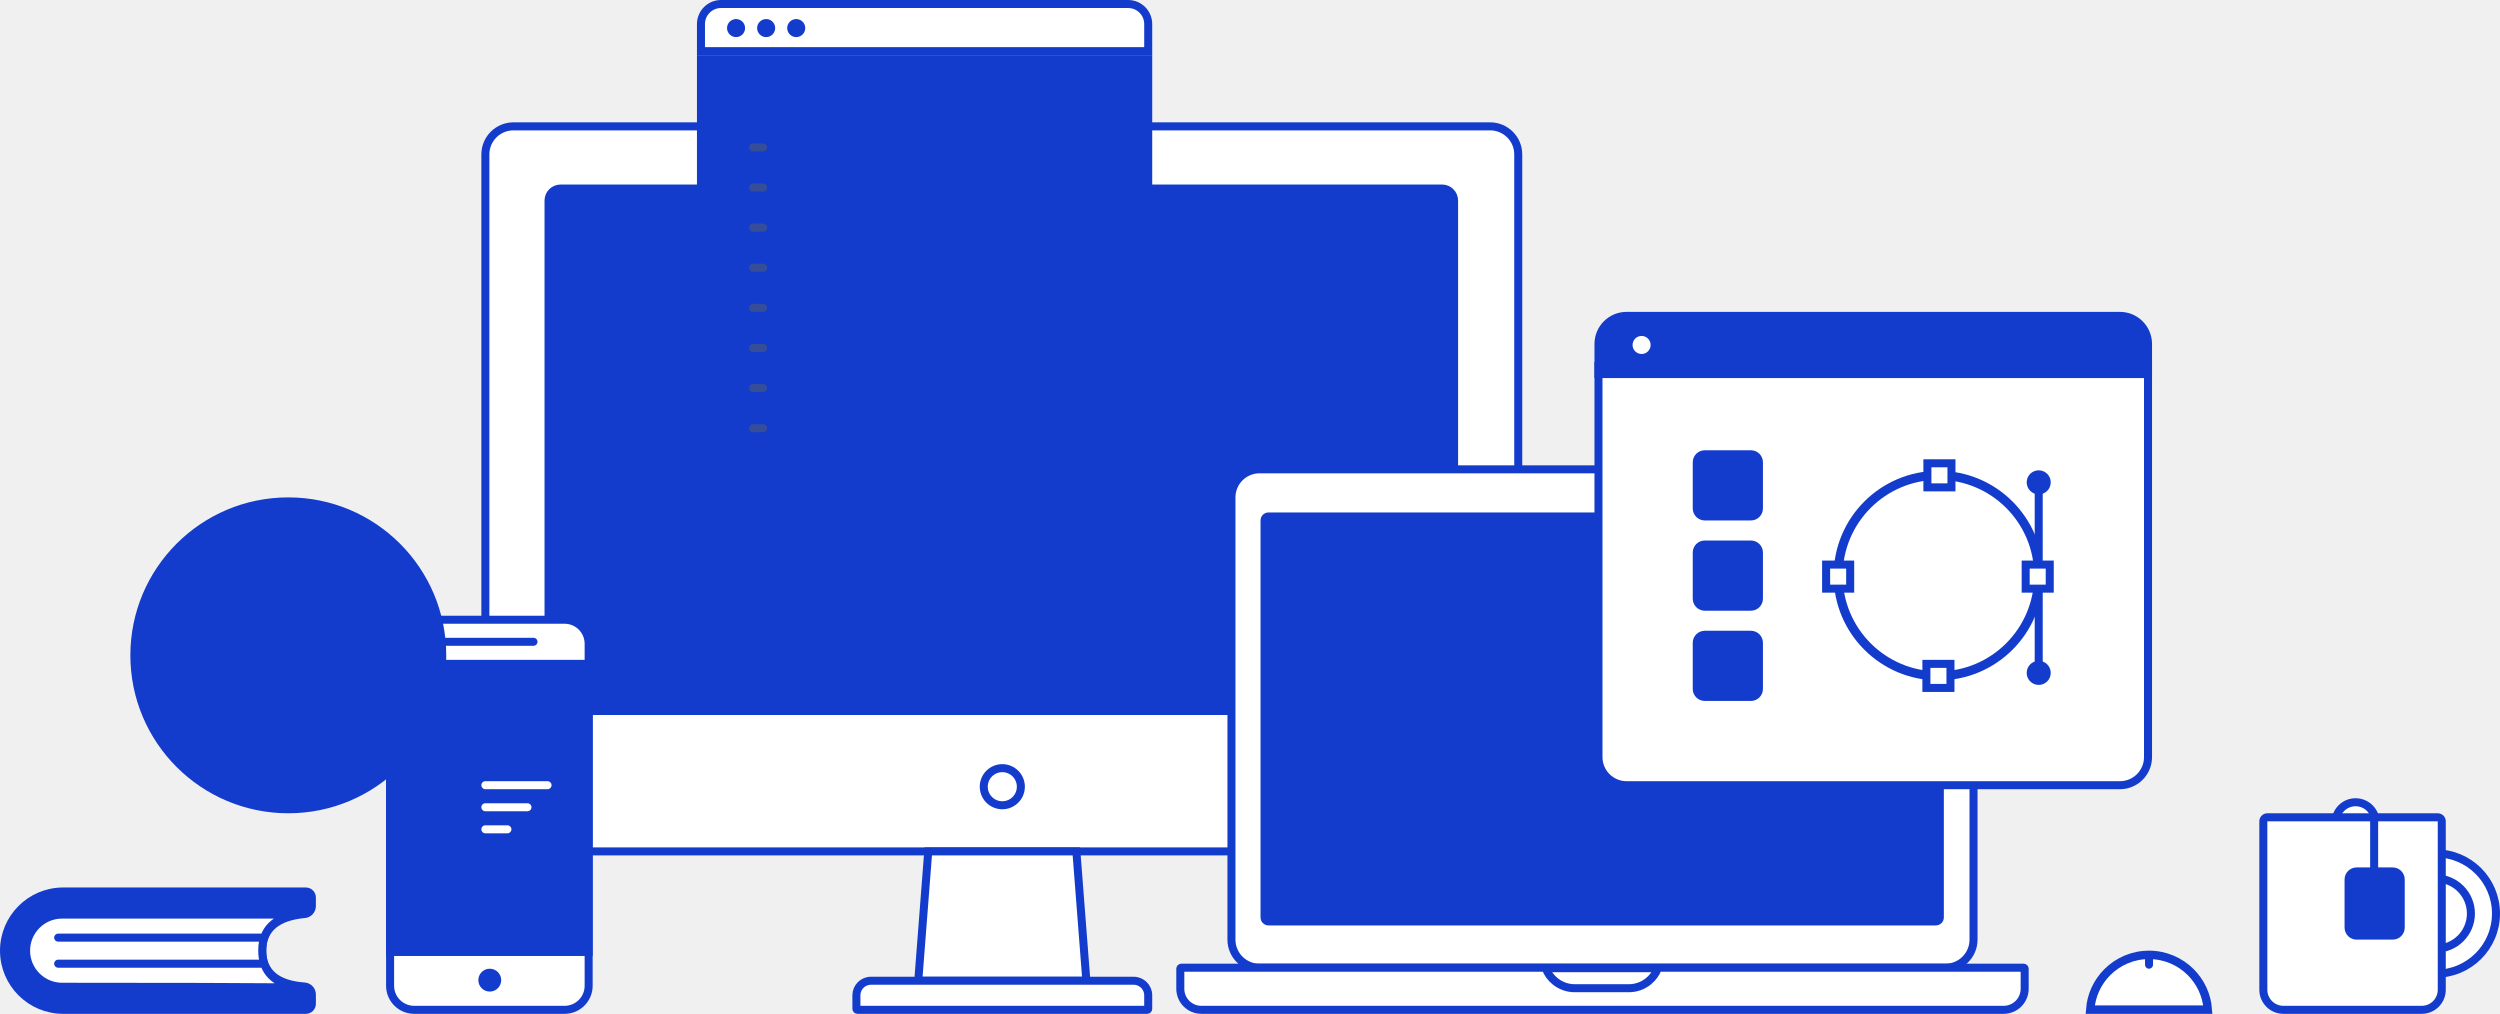
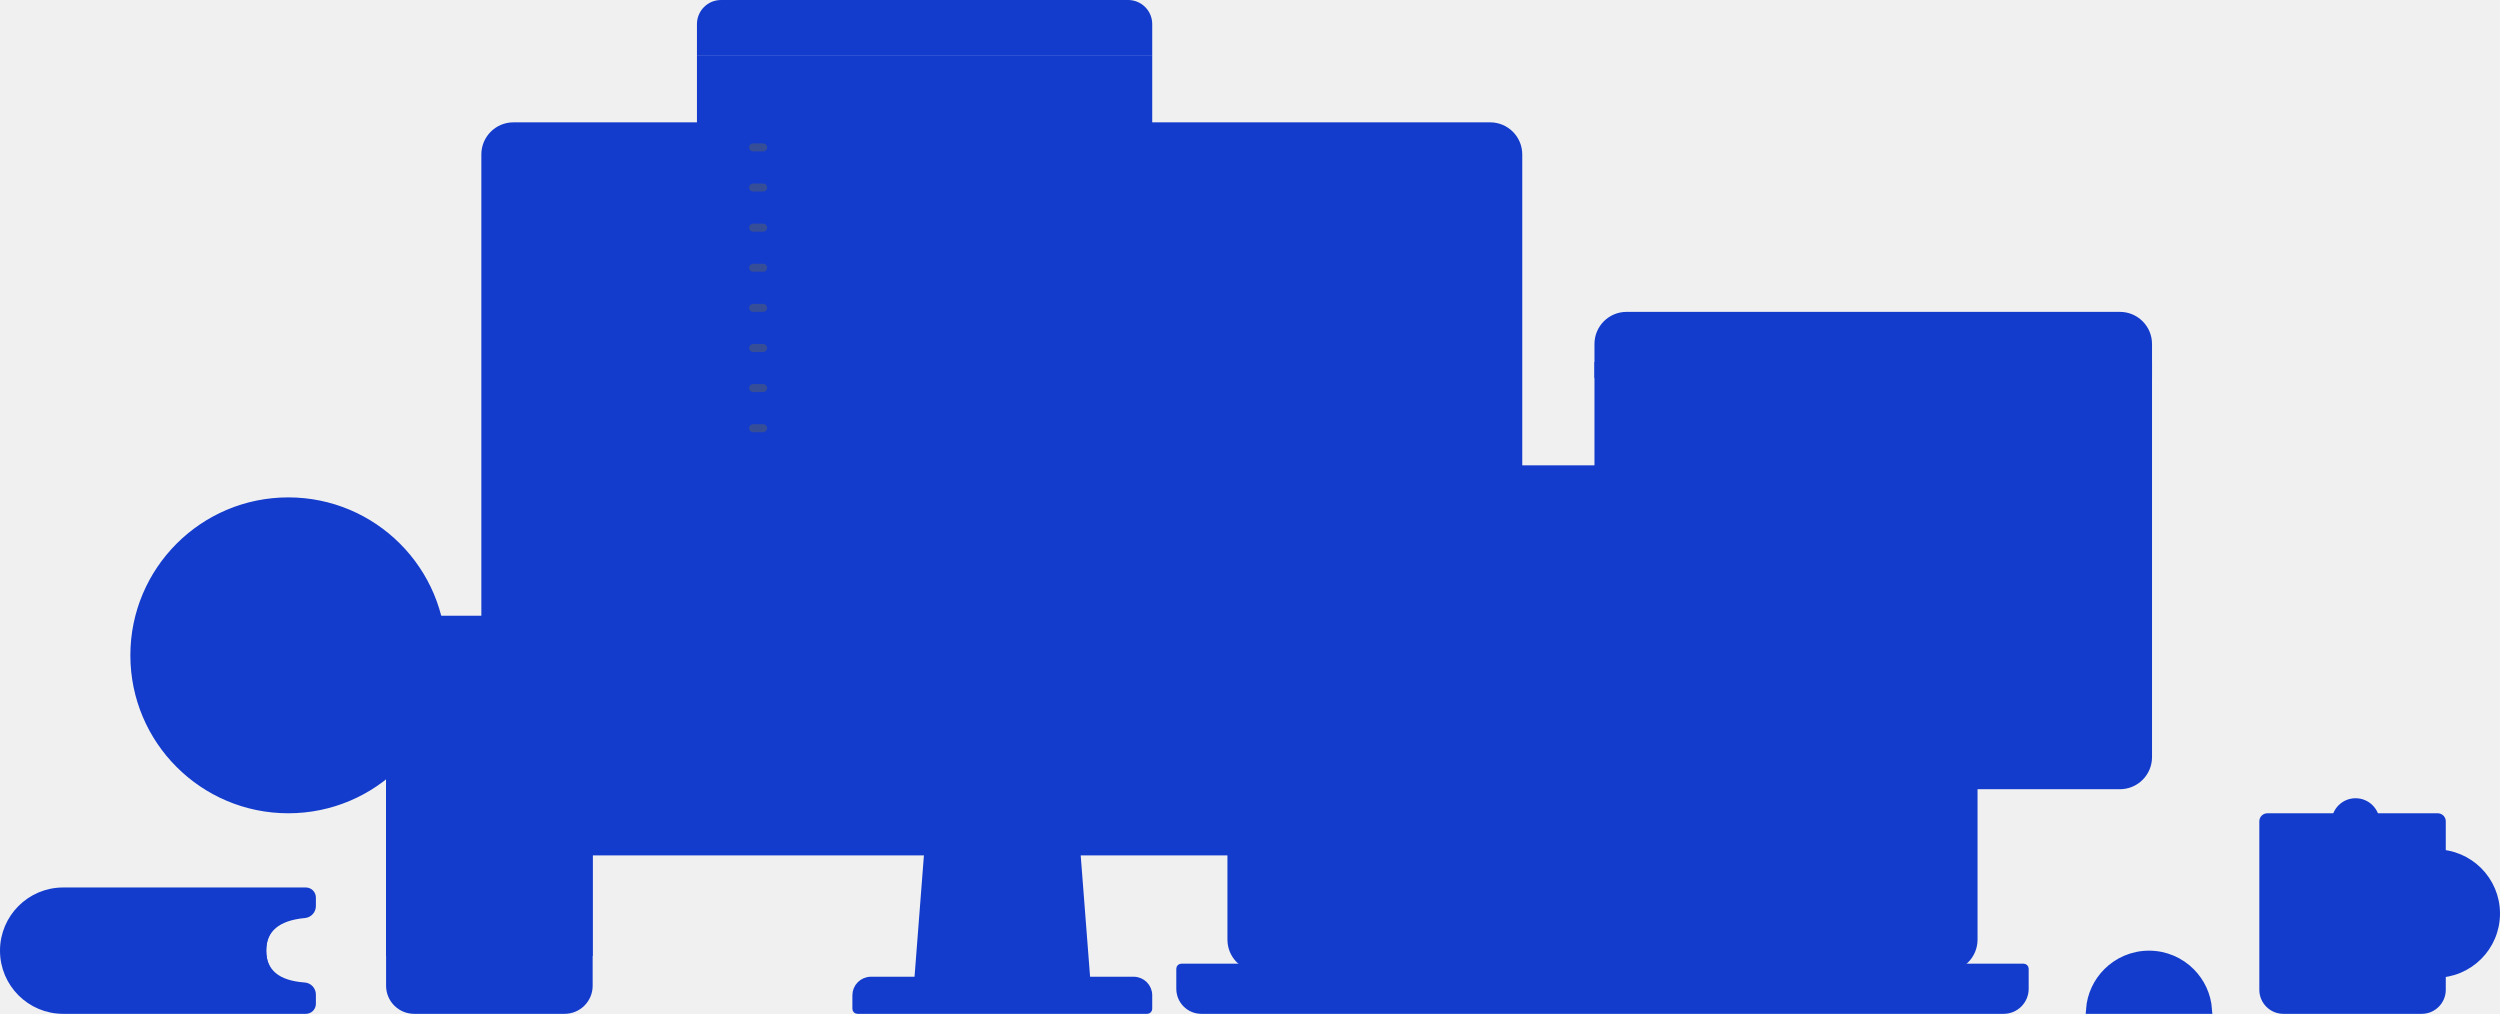
<svg xmlns="http://www.w3.org/2000/svg" width="2493px" height="1011px" viewBox="0 0 2493 1011" version="1.1">
  <g id="Assets" stroke="none" stroke-width="1" fill="none" fill-rule="evenodd">
    <g id="Group-28">
-       <path d="M1485.994,126 L512.006,126 C504.271,126 497.27,129.133 492.203,134.197 C487.134,139.264 484,146.263 484,153.994 L484,821.006 C484,828.733 487.135,835.733 492.205,840.801 C497.273,845.866 504.274,849 512.006,849 L1485.994,849 C1493.729,849 1500.73,845.867 1505.797,840.803 C1510.866,835.736 1514,828.737 1514,821.006 L1514,153.994 C1514,146.267 1510.865,139.267 1505.795,134.199 C1500.727,129.134 1493.726,126 1485.994,126 Z" id="Case" stroke="#133ccd" stroke-width="8" fill="#FFFFFF" />
+       <path d="M1485.994,126 L512.006,126 C504.271,126 497.27,129.133 492.203,134.197 C487.134,139.264 484,146.263 484,153.994 L484,821.006 C484,828.733 487.135,835.733 492.205,840.801 C497.273,845.866 504.274,849 512.006,849 L1485.994,849 C1493.729,849 1500.73,845.867 1505.797,840.803 C1510.866,835.736 1514,828.737 1514,821.006 L1514,153.994 C1514,146.267 1510.865,139.267 1505.795,134.199 C1500.727,129.134 1493.726,126 1485.994,126 Z" id="Case" stroke="#133ccd" stroke-width="8" fill="#133ccd" />
      <path d="M1438.007,188 L558.993,188 C555.683,188 552.683,189.344 550.511,191.52 C548.342,193.692 547,196.692 547,200.006 L547,696.994 C547,700.308 548.342,703.309 550.511,705.481 C552.682,707.656 555.681,709 558.993,709 L1438.007,709 C1441.317,709 1444.317,707.656 1446.489,705.48 C1448.658,703.308 1450,700.308 1450,696.994 L1450,200.006 C1450,196.692 1448.658,193.691 1446.489,191.519 C1444.318,189.344 1441.319,188 1438.007,188 Z" id="Case" stroke="#133ccd" stroke-width="8" fill="#133ccd" />
-       <path d="M1073.35,849 L925.65,849 L915.679,978 L1083.321,978 L1073.35,849 Z" id="Case" stroke="#133ccd" stroke-width="8" fill="#FFFFFF" />
-       <path d="M1143.998,978 L855.002,978 C854.726,978 854.476,978.111 854.295,978.292 C854.112,978.476 854,978.73 854,979.009 L854,992.5 C854,996.505 855.623,1000.129 858.248,1002.753 C860.873,1005.377 864.5,1007 868.506,1007 L1130.494,1007 C1134.499,1007 1138.126,1005.376 1140.751,1002.752 C1143.376,1000.128 1145,996.504 1145,992.5 L1145,979.009 C1145,978.729 1144.89,978.475 1144.707,978.292 C1144.526,978.11 1144.275,978 1143.998,978 Z" id="Keyboard" stroke="#133ccd" stroke-width="8" fill="#FFFFFF" transform="translate(999.5, 992.5) scale(1, -1) translate(-999.5, -992.5) " />
+       <path d="M1073.35,849 L925.65,849 L915.679,978 L1083.321,978 L1073.35,849 Z" id="Case" stroke="#133ccd" stroke-width="8" fill="#133ccd" />
+       <path d="M1143.998,978 L855.002,978 C854.726,978 854.476,978.111 854.295,978.292 C854.112,978.476 854,978.73 854,979.009 L854,992.5 C854,996.505 855.623,1000.129 858.248,1002.753 C860.873,1005.377 864.5,1007 868.506,1007 L1130.494,1007 C1134.499,1007 1138.126,1005.376 1140.751,1002.752 C1143.376,1000.128 1145,996.504 1145,992.5 L1145,979.009 C1145,978.729 1144.89,978.475 1144.707,978.292 C1144.526,978.11 1144.275,978 1143.998,978 Z" id="Keyboard" stroke="#133ccd" stroke-width="8" fill="#133ccd" transform="translate(999.5, 992.5) scale(1, -1) translate(-999.5, -992.5) " />
      <circle id="Oval-6" stroke="#133ccd" stroke-width="8" cx="999.5" cy="784.5" r="18.5" />
-       <rect id="Case" stroke="#133ccd" stroke-width="8" fill="#FFFFFF" x="389" y="618" width="198" height="389" rx="24" />
+       <rect id="Case" stroke="#133ccd" stroke-width="8" fill="#133ccd" x="389" y="618" width="198" height="389" rx="24" />
      <path d="M587,662 L389,662 L389,949.3 L587,949.3 L587,662 Z" id="Case" stroke="#133ccd" stroke-width="8" fill="#133ccd" />
      <rect id="Rectangle-11" fill="#133ccd" x="441" y="636" width="95" height="8" rx="4" />
      <rect id="Rectangle-11" fill="#133ccd" x="477" y="966" width="22.8" height="22.8" rx="11.4" />
      <circle id="Oval-6" stroke="#133ccd" stroke-width="8" fill="#133ccd" cx="445" cy="805" r="15" />
-       <g id="Group-73" transform="translate(480, 779)" fill="#FFFFFF">
+       <g id="Group-73" transform="translate(480, 779)" fill="#133ccd">
        <rect id="Rectangle-11" x="0" y="0" width="70" height="8" rx="4" />
        <rect id="Rectangle-11" x="0" y="22" width="50" height="8" rx="4" />
        <rect id="Rectangle-11" x="0" y="44" width="30" height="8" rx="4" />
      </g>
      <circle id="Oval-7" stroke="#133ccd" stroke-width="8" fill="#133ccd" cx="287.5" cy="653.5" r="153.5" />
-       <path d="M1940.009,468 L1255.991,468 C1248.259,468 1241.262,471.134 1236.197,476.2 C1231.132,481.267 1228,488.267 1228,496 L1228,937 C1228,944.728 1231.134,951.729 1236.2,956.797 C1241.265,961.865 1248.262,965 1255.991,965 L1940.009,965 C1947.741,965 1954.738,961.866 1959.803,956.8 C1964.868,951.733 1968,944.733 1968,937 L1968,496 C1968,488.272 1964.866,481.271 1959.8,476.203 C1954.735,471.135 1947.738,468 1940.009,468 Z" id="Case" stroke="#133ccd" stroke-width="8" fill="#FFFFFF" />
-       <path d="M2018.008,965 L1177.992,965 C1177.719,965 1177.472,965.112 1177.293,965.291 C1177.112,965.472 1177,965.723 1177,966 L1177,986 C1177,991.8 1179.351,997.049 1183.152,1000.849 C1186.953,1004.65 1192.206,1007 1198.007,1007 L1997.993,1007 C2003.794,1007 2009.046,1004.649 2012.848,1000.849 C2016.649,997.049 2019,991.799 2019,986 L2019,966 C2019,965.723 2018.887,965.473 2018.705,965.291 C2018.527,965.113 2018.281,965 2018.008,965 Z" id="Keyboard" stroke="#133ccd" stroke-width="8" fill="#FFFFFF" />
-       <path d="M1653.29,965.449 L1541.307,965.449 C1543.256,970.584 1546.53,975.065 1550.71,978.477 C1556.048,982.836 1562.866,985.448 1570.294,985.448 L1624.304,985.448 C1631.73,985.448 1638.548,982.835 1643.886,978.476 C1648.066,975.064 1651.34,970.583 1653.29,965.449 Z" id="Notch" stroke="#133ccd" stroke-width="8" fill="#FFFFFF" />
+       <path d="M1940.009,468 L1255.991,468 C1248.259,468 1241.262,471.134 1236.197,476.2 C1231.132,481.267 1228,488.267 1228,496 L1228,937 C1228,944.728 1231.134,951.729 1236.2,956.797 C1241.265,961.865 1248.262,965 1255.991,965 L1940.009,965 C1947.741,965 1954.738,961.866 1959.803,956.8 C1964.868,951.733 1968,944.733 1968,937 L1968,496 C1968,488.272 1964.866,481.271 1959.8,476.203 C1954.735,471.135 1947.738,468 1940.009,468 Z" id="Case" stroke="#133ccd" stroke-width="8" fill="#133ccd" />
+       <path d="M2018.008,965 L1177.992,965 C1177.719,965 1177.472,965.112 1177.293,965.291 C1177.112,965.472 1177,965.723 1177,966 L1177,986 C1177,991.8 1179.351,997.049 1183.152,1000.849 C1186.953,1004.65 1192.206,1007 1198.007,1007 L1997.993,1007 C2003.794,1007 2009.046,1004.649 2012.848,1000.849 C2016.649,997.049 2019,991.799 2019,986 L2019,966 C2019,965.723 2018.887,965.473 2018.705,965.291 C2018.527,965.113 2018.281,965 2018.008,965 Z" id="Keyboard" stroke="#133ccd" stroke-width="8" fill="#133ccd" />
+       <path d="M1653.29,965.449 L1541.307,965.449 C1543.256,970.584 1546.53,975.065 1550.71,978.477 C1556.048,982.836 1562.866,985.448 1570.294,985.448 L1624.304,985.448 C1631.73,985.448 1638.548,982.835 1643.886,978.476 C1648.066,975.064 1651.34,970.583 1653.29,965.449 Z" id="Notch" stroke="#133ccd" stroke-width="8" fill="#133ccd" />
      <rect id="Screen" fill="#133ccd" x="1257" y="511" width="681.407" height="411.85" rx="8" />
      <g id="Group-69" transform="translate(695, 0)">
        <circle id="Oval-3" fill="#293347" cx="282" cy="197" r="5" />
        <path d="M450,59 L4,59 L4,494.001 C4,499.527 6.238,504.525 9.858,508.143 C13.479,511.763 18.482,514 24.009,514 L429.991,514 C435.517,514 440.52,511.762 444.14,508.142 C447.761,504.524 450,499.524 450,494.001 L450,59 Z" id="Case" stroke="#133ccd" stroke-width="8" fill="#133ccd" />
-         <path d="M429.991,4 L24.009,4 C18.483,4 13.481,6.239 9.86,9.859 C6.239,13.479 4,18.48 4,24.004 L4,51 L450,51 L450,24.004 C450,18.481 447.76,13.48 444.139,9.86 C440.518,6.24 435.516,4 429.991,4 Z" id="Case" stroke="#133ccd" stroke-width="8" fill="#FFFFFF" />
+         <path d="M429.991,4 L24.009,4 C18.483,4 13.481,6.239 9.86,9.859 C6.239,13.479 4,18.48 4,24.004 L4,51 L450,51 L450,24.004 C450,18.481 447.76,13.48 444.139,9.86 C440.518,6.24 435.516,4 429.991,4 Z" id="Case" stroke="#133ccd" stroke-width="8" fill="#133ccd" />
        <circle id="Oval-5" fill="#133ccd" cx="39" cy="28" r="9" />
        <circle id="Oval-5" fill="#133ccd" cx="69" cy="28" r="9" />
        <circle id="Oval-5" fill="#133ccd" cx="99" cy="28" r="9" />
        <g id="Group-72" transform="translate(52, 143)">
          <rect id="Rectangle-11" fill="#535B6B" opacity="0.54" x="0" y="200" width="18" height="8" rx="4" />
          <rect id="Rectangle-11" fill="#535B6B" opacity="0.54" x="0" y="0" width="18" height="8" rx="4" />
          <path d="M34,0 L61,0 C63.209,-4.05812251e-16 65,1.791 65,4 C65,6.209 63.209,8 61,8 L34,8 C31.791,8 30,6.209 30,4 C30,1.791 31.791,4.05812251e-16 34,0 Z" id="Rectangle-11" fill="#133ccd" />
          <path d="M79,0 L106,0 C108.209,-4.05812251e-16 110,1.791 110,4 C110,6.209 108.209,8 106,8 L79,8 C76.791,8 75,6.209 75,4 C75,1.791 76.791,4.05812251e-16 79,0 Z" id="Rectangle-11" fill="#133ccd" />
          <path d="M124,0 L174,0 C176.209,-4.05812251e-16 178,1.791 178,4 C178,6.209 176.209,8 174,8 L124,8 C121.791,8 120,6.209 120,4 C120,1.791 121.791,4.05812251e-16 124,0 Z" id="Rectangle-11" fill="#133ccd" />
          <path d="M192,0 L266,0 C268.209,-4.05812251e-16 270,1.791 270,4 C270,6.209 268.209,8 266,8 L192,8 C189.791,8 188,6.209 188,4 C188,1.791 189.791,4.05812251e-16 192,0 Z" id="Rectangle-11" fill="#133ccd" />
          <rect id="Rectangle-11" fill="#535B6B" opacity="0.54" x="0" y="40" width="18" height="8" rx="4" />
          <rect id="Rectangle-11" fill="#535B6B" opacity="0.54" x="0" y="80" width="18" height="8" rx="4" />
          <rect id="Rectangle-11" fill="#535B6B" opacity="0.54" x="0" y="120" width="18" height="8" rx="4" />
          <rect id="Rectangle-11" fill="#535B6B" opacity="0.54" x="0" y="160" width="18" height="8" rx="4" />
          <rect id="Rectangle-11" fill="#535B6B" opacity="0.54" x="0" y="240" width="18" height="8" rx="4" />
          <rect id="Rectangle-11" fill="#535B6B" opacity="0.54" x="0" y="280" width="18" height="8" rx="4" />
          <rect id="Rectangle-11" fill="#133ccd" x="30" y="40" width="70" height="8" rx="4" />
          <rect id="Rectangle-11" fill="#133ccd" x="110" y="40" width="120" height="8" rx="4" />
          <rect id="Rectangle-11" fill="#133ccd" x="240" y="40" width="50" height="8" rx="4" />
          <rect id="Rectangle-11" fill="#133ccd" x="30" y="80" width="50" height="8" rx="4" />
          <rect id="Rectangle-11" fill="#133ccd" x="90" y="80" width="50" height="8" rx="4" />
          <rect id="Rectangle-11" fill="#133ccd" x="150" y="80" width="30" height="8" rx="4" />
          <rect id="Rectangle-11" fill="#133ccd" x="30" y="120" width="100" height="8" rx="4" />
          <rect id="Rectangle-11" fill="#133ccd" x="140" y="120" width="70" height="8" rx="4" />
          <rect id="Rectangle-11" fill="#133ccd" x="30" y="160" width="100" height="8" rx="4" />
          <rect id="Rectangle-11" fill="#133ccd" x="140" y="160" width="130" height="8" rx="4" />
          <rect id="Rectangle-11" fill="#133ccd" x="30" y="200" width="70" height="8" rx="4" />
          <rect id="Rectangle-11" fill="#133ccd" x="110" y="200" width="70" height="8" rx="4" />
          <rect id="Rectangle-11" fill="#133ccd" x="190" y="200" width="40" height="8" rx="4" />
          <rect id="Rectangle-11" fill="#133ccd" x="30" y="240" width="130" height="8" rx="4" />
          <rect id="Rectangle-11" fill="#133ccd" x="30" y="280" width="60" height="8" rx="4" />
        </g>
      </g>
      <g id="Group-68" transform="translate(1598, 319)">
-         <path d="M544,46 L-4,46 L-4,435.996 C-4,443.731 -0.865,450.732 4.203,455.799 C9.272,460.866 16.274,464 24.01,464 L515.99,464 C523.729,464 530.73,460.866 535.797,455.8 C540.866,450.733 544,443.731 544,435.996 L544,46 Z" id="Case" stroke="#133ccd" stroke-width="8" fill="#FFFFFF" />
+         <path d="M544,46 L-4,46 L-4,435.996 C-4,443.731 -0.865,450.732 4.203,455.799 C9.272,460.866 16.274,464 24.01,464 L515.99,464 C523.729,464 530.73,460.866 535.797,455.8 C540.866,450.733 544,443.731 544,435.996 L544,46 Z" id="Case" stroke="#133ccd" stroke-width="8" fill="#133ccd" />
        <path d="M515.99,-4 L24.01,-4 C16.272,-4 9.271,-0.868 4.204,4.196 C-0.866,9.262 -4,16.262 -4,23.993 L-4,54 L544,54 L544,23.993 C544,16.263 540.865,9.264 535.795,4.198 C530.727,-0.867 523.725,-4 515.99,-4 Z" id="Case" stroke="#133ccd" stroke-width="8" fill="#133ccd" />
-         <circle id="Oval-5" fill="#FFFFFF" cx="39" cy="25" r="9" />
+         <circle id="Oval-5" fill="#133ccd" cx="39" cy="25" r="9" />
        <circle id="Oval-5" fill="#133ccd" cx="69" cy="25" r="9" />
        <circle id="Oval-5" fill="#133ccd" cx="99" cy="25" r="9" />
        <g id="Group-61" transform="translate(219, 139)">
          <circle id="Oval-6" stroke="#133ccd" stroke-width="9" cx="116" cy="116" r="100" />
-           <path d="M129,4 L105,4 L105,28 L129,28 L129,4 Z" id="Rectangle-12" stroke="#133ccd" stroke-width="8" fill="#FFFFFE" />
-           <path d="M128,204 L104,204 L104,228 L128,228 L128,204 Z" id="Rectangle-12" stroke="#133ccd" stroke-width="8" fill="#FFFFFE" />
-           <path d="M28,105 L4,105 L4,129 L28,129 L28,105 Z" id="Rectangle-12" stroke="#133ccd" stroke-width="8" fill="#FFFFFE" />
+           <path d="M129,4 L105,4 L105,28 L129,28 L129,4 Z" id="Rectangle-12" stroke="#133ccd" stroke-width="8" fill="#133ccd" />
+           <path d="M128,204 L104,204 L104,228 L128,228 L128,204 Z" id="Rectangle-12" stroke="#133ccd" stroke-width="8" fill="#133ccd" />
+           <path d="M28,105 L4,105 L4,129 L28,129 L28,105 Z" id="Rectangle-12" stroke="#133ccd" stroke-width="8" fill="#133ccd" />
          <line x1="216" y1="26" x2="216" y2="101" id="Line" stroke="#133ccd" stroke-width="8" stroke-linecap="square" />
          <line x1="216" y1="131" x2="216" y2="206" id="Line" stroke="#133ccd" stroke-width="8" stroke-linecap="square" />
          <circle id="Oval-5" fill="#133ccd" cx="216" cy="23" r="12" />
          <circle id="Oval-5" fill="#133ccd" cx="216" cy="213" r="12" />
-           <path d="M227,105 L203,105 L203,129 L227,129 L227,105 Z" id="Rectangle-12" stroke="#133ccd" stroke-width="8" fill="#FFFFFE" />
+           <path d="M227,105 L203,105 L203,129 L227,129 L227,105 Z" id="Rectangle-12" stroke="#133ccd" stroke-width="8" fill="#133ccd" />
        </g>
        <g id="Group-60" transform="translate(90, 130)">
          <rect id="Rectangle-15" fill="#133ccd" x="0" y="0" width="70" height="70" rx="12" />
          <rect id="Rectangle-15" fill="#133ccd" x="0" y="90" width="70" height="70" rx="12" />
          <rect id="Rectangle-15" fill="#133ccd" x="0" y="180" width="70" height="70" rx="12" />
        </g>
      </g>
      <g id="Group-65" transform="translate(2253, 800)" stroke="#133ccd" stroke-width="8">
-         <g id="Group-64" transform="translate(116, 51)" fill="#FFFFFF">
+         <g id="Group-64" transform="translate(116, 51)" fill="#133ccd">
          <circle id="Oval-8" cx="60" cy="60" r="60" />
          <circle id="Oval-8" cx="60" cy="60" r="35" />
        </g>
-         <circle id="Oval-8" fill="#FFFFFE" cx="96" cy="20" r="20" />
-         <path d="M177.93,15 L8,15 C6.895,15 5.895,15.448 5.172,16.172 C4.448,16.895 4,17.895 4,19 L4,187 C4,192.523 6.239,197.523 9.858,201.142 C13.477,204.761 18.477,207 24,207 L161.93,207 C167.452,207 172.452,204.761 176.072,201.142 C179.691,197.523 181.93,192.523 181.93,187 L181.93,19 C181.93,17.895 181.482,16.895 180.758,16.172 C180.034,15.448 179.034,15 177.93,15 Z" id="Rectangle-16" fill="#FFFFFF" />
+         <circle id="Oval-8" fill="#133ccd" cx="96" cy="20" r="20" />
+         <path d="M177.93,15 L8,15 C6.895,15 5.895,15.448 5.172,16.172 C4.448,16.895 4,17.895 4,19 L4,187 C4,192.523 6.239,197.523 9.858,201.142 C13.477,204.761 18.477,207 24,207 L161.93,207 C167.452,207 172.452,204.761 176.072,201.142 C179.691,197.523 181.93,192.523 181.93,187 L181.93,19 C181.93,17.895 181.482,16.895 180.758,16.172 C180.034,15.448 179.034,15 177.93,15 Z" id="Rectangle-16" fill="#133ccd" />
        <path d="M133,69 L97,69 C94.791,69 92.791,69.895 91.343,71.343 C89.895,72.791 89,74.791 89,77 L89,125 C89,127.209 89.895,129.209 91.343,130.657 C92.791,132.105 94.791,133 97,133 L133,133 C135.209,133 137.209,132.105 138.657,130.657 C140.105,129.209 141,127.209 141,125 L141,77 C141,74.791 140.105,72.791 138.657,71.343 C137.209,69.895 135.209,69 133,69 Z" id="Rectangle-16" fill="#133ccd" />
        <line x1="114.5" y1="16.5" x2="114.5" y2="62" id="Line-2" stroke-linecap="square" />
      </g>
      <g id="Group-78" transform="translate(2080, 948)">
-         <path d="M63,4.2 C46.763,4.2 32.063,10.781 21.422,21.422 C11.707,31.137 5.376,44.237 4.348,58.8 L121.652,58.8 C120.624,44.237 114.293,31.137 104.578,21.422 C93.937,10.781 79.237,4.2 63,4.2 Z" id="Oval-8" stroke="#133ccd" stroke-width="8.4" fill="#FFFFFF" />
+         <path d="M63,4.2 C46.763,4.2 32.063,10.781 21.422,21.422 C11.707,31.137 5.376,44.237 4.348,58.8 L121.652,58.8 C120.624,44.237 114.293,31.137 104.578,21.422 C93.937,10.781 79.237,4.2 63,4.2 Z" id="Oval-8" stroke="#133ccd" stroke-width="8.4" fill="#133ccd" />
        <rect id="Rectangle-11" fill="#133ccd" x="59" y="5" width="8" height="13" rx="4" />
      </g>
      <g id="Group-27" transform="translate(0, 885)">
        <path d="M305,4 L63,4 C46.708,4 31.958,10.604 21.281,21.281 C10.604,31.958 4,46.708 4,63 C4,79.293 10.604,94.043 21.281,104.72 C31.958,115.397 46.708,122.001 63,122.001 L305,122.001 C306.657,122.001 308.157,121.329 309.243,120.244 C310.328,119.158 311,117.658 311,116.001 L311,106.715 C311,104.616 310.189,102.695 308.854,101.262 C307.519,99.829 305.661,98.884 303.568,98.735 C289.725,97.75 279.435,94.236 272.536,88.526 C265.266,82.509 261.498,74.046 261.498,63 C261.498,51.94 265.274,43.393 272.628,37.232 C279.577,31.409 289.951,27.712 303.949,26.453 C305.952,26.214 307.711,25.247 308.971,23.833 C310.237,22.414 311,20.544 311,18.509 L311,10 C311,8.343 310.328,6.843 309.243,5.757 C308.157,4.672 306.657,4 305,4 Z" id="Rectangle-17" stroke="#133ccd" stroke-width="8" fill="#133ccd" />
-         <path d="M292.786,27 L62,27 C52.059,27 43.059,31.029 36.544,37.544 C30.029,44.059 26,53.059 26,63 C26,72.941 30.029,81.941 36.544,88.456 C43.059,94.971 52.059,99 62,99 C170.896,99 248.328,99.208 294.297,99.623 L294.297,99.623 C286.25,97.45 277.023,94.37 270.47,87.641 C265.207,82.235 261.498,74.538 261.498,63 C261.498,51.353 265.277,43.627 270.619,38.24 C276.75,32.057 285.176,29.042 292.786,27 Z" id="Rectangle-19" stroke="#133ccd" stroke-width="8" fill="#FFFFFF" />
+         <path d="M292.786,27 L62,27 C52.059,27 43.059,31.029 36.544,37.544 C30.029,44.059 26,53.059 26,63 C26,72.941 30.029,81.941 36.544,88.456 C43.059,94.971 52.059,99 62,99 C170.896,99 248.328,99.208 294.297,99.623 L294.297,99.623 C286.25,97.45 277.023,94.37 270.47,87.641 C265.207,82.235 261.498,74.538 261.498,63 C261.498,51.353 265.277,43.627 270.619,38.24 C276.75,32.057 285.176,29.042 292.786,27 Z" id="Rectangle-19" stroke="#133ccd" stroke-width="8" fill="#133ccd" />
        <path d="M57.925,72 L260.075,72 C262.243,72 264,73.791 264,76 C264,78.209 262.243,80 260.075,80 L57.925,80 C55.757,80 54,78.209 54,76 C54,73.791 55.757,72 57.925,72 Z" id="Rectangle-18" fill="#133ccd" />
        <path d="M57.925,46 L260.075,46 C262.243,46 264,47.791 264,50 C264,52.209 262.243,54 260.075,54 L57.925,54 C55.757,54 54,52.209 54,50 C54,47.791 55.757,46 57.925,46 Z" id="Rectangle-18" fill="#133ccd" />
      </g>
      <g id="Group-94" transform="translate(199, 589)" fill="#133ccd" fill-rule="nonzero">
        <path d="M51.154,100.357 C46.247,95.994 41.339,91.631 36.432,87.268 C28.611,80.323 20.812,73.355 12.992,66.41 C11.199,64.829 9.406,63.227 7.636,61.646 C7.636,63.739 7.636,65.853 7.636,67.946 C12.543,63.583 17.451,59.22 22.359,54.857 C30.179,47.912 37.978,40.944 45.799,33.999 C47.591,32.418 49.384,30.816 51.154,29.235 C52.902,27.677 52.88,24.494 51.154,22.936 C49.294,21.222 46.695,21.266 44.813,22.936 C39.905,27.299 34.997,31.662 30.09,36.025 C22.269,42.97 14.471,49.937 6.65,56.882 C4.857,58.463 3.064,60.066 1.294,61.646 C-0.431,63.182 -0.431,66.41 1.294,67.946 C6.202,72.309 11.109,76.672 16.017,81.035 C23.838,87.98 31.636,94.948 39.457,101.893 C41.249,103.473 43.042,105.076 44.813,106.656 C46.56,108.215 49.451,108.504 51.154,106.656 C52.723,104.965 53.014,102.026 51.154,100.357 L51.154,100.357 Z" id="Shape" />
        <path d="M125.886,29.246 C130.793,33.609 135.701,37.972 140.609,42.335 C148.429,49.28 156.228,56.248 164.048,63.193 C165.841,64.773 167.634,66.376 169.404,67.956 C169.404,65.864 169.404,63.749 169.404,61.657 C164.497,66.02 159.589,70.383 154.682,74.746 C146.861,81.691 139.062,88.658 131.242,95.604 C129.449,97.184 127.656,98.787 125.886,100.367 C124.138,101.926 124.16,105.109 125.886,106.667 C127.746,108.381 130.345,108.337 132.228,106.667 C137.135,102.304 142.043,97.941 146.95,93.578 C154.771,86.633 162.569,79.665 170.39,72.72 C172.183,71.14 173.976,69.537 175.746,67.956 C177.472,66.42 177.472,63.193 175.746,61.657 C170.838,57.294 165.931,52.931 161.023,48.568 C153.203,41.623 145.404,34.655 137.583,27.71 C135.791,26.129 133.998,24.527 132.228,22.946 C130.48,21.388 127.589,21.099 125.886,22.946 C124.317,24.638 124.026,27.576 125.886,29.246 L125.886,29.246 Z" id="Shape" />
        <path d="M72.538,126.572 C73.883,122.565 75.205,118.558 76.549,114.529 C79.754,104.89 82.958,95.274 86.163,85.635 C90.017,74.015 93.872,62.418 97.748,50.798 C101.087,40.759 104.426,30.719 107.765,20.68 C109.356,15.805 111.149,10.952 112.628,6.01 C112.65,5.943 112.673,5.877 112.695,5.81 C113.435,3.606 111.844,0.846 109.558,0.334 C107.093,-0.223 104.83,1.068 104.045,3.45 C102.701,7.457 101.379,11.464 100.034,15.493 C96.83,25.132 93.625,34.748 90.421,44.387 C86.566,56.007 82.712,67.604 78.835,79.224 C75.496,89.264 72.157,99.303 68.818,109.342 C67.227,114.195 65.434,119.048 63.955,123.99 C63.933,124.057 63.911,124.123 63.888,124.19 C63.149,126.394 64.74,129.154 67.025,129.666 C69.49,130.223 71.754,128.932 72.538,126.572 L72.538,126.572 Z" id="Shape" />
      </g>
    </g>
  </g>
</svg>
